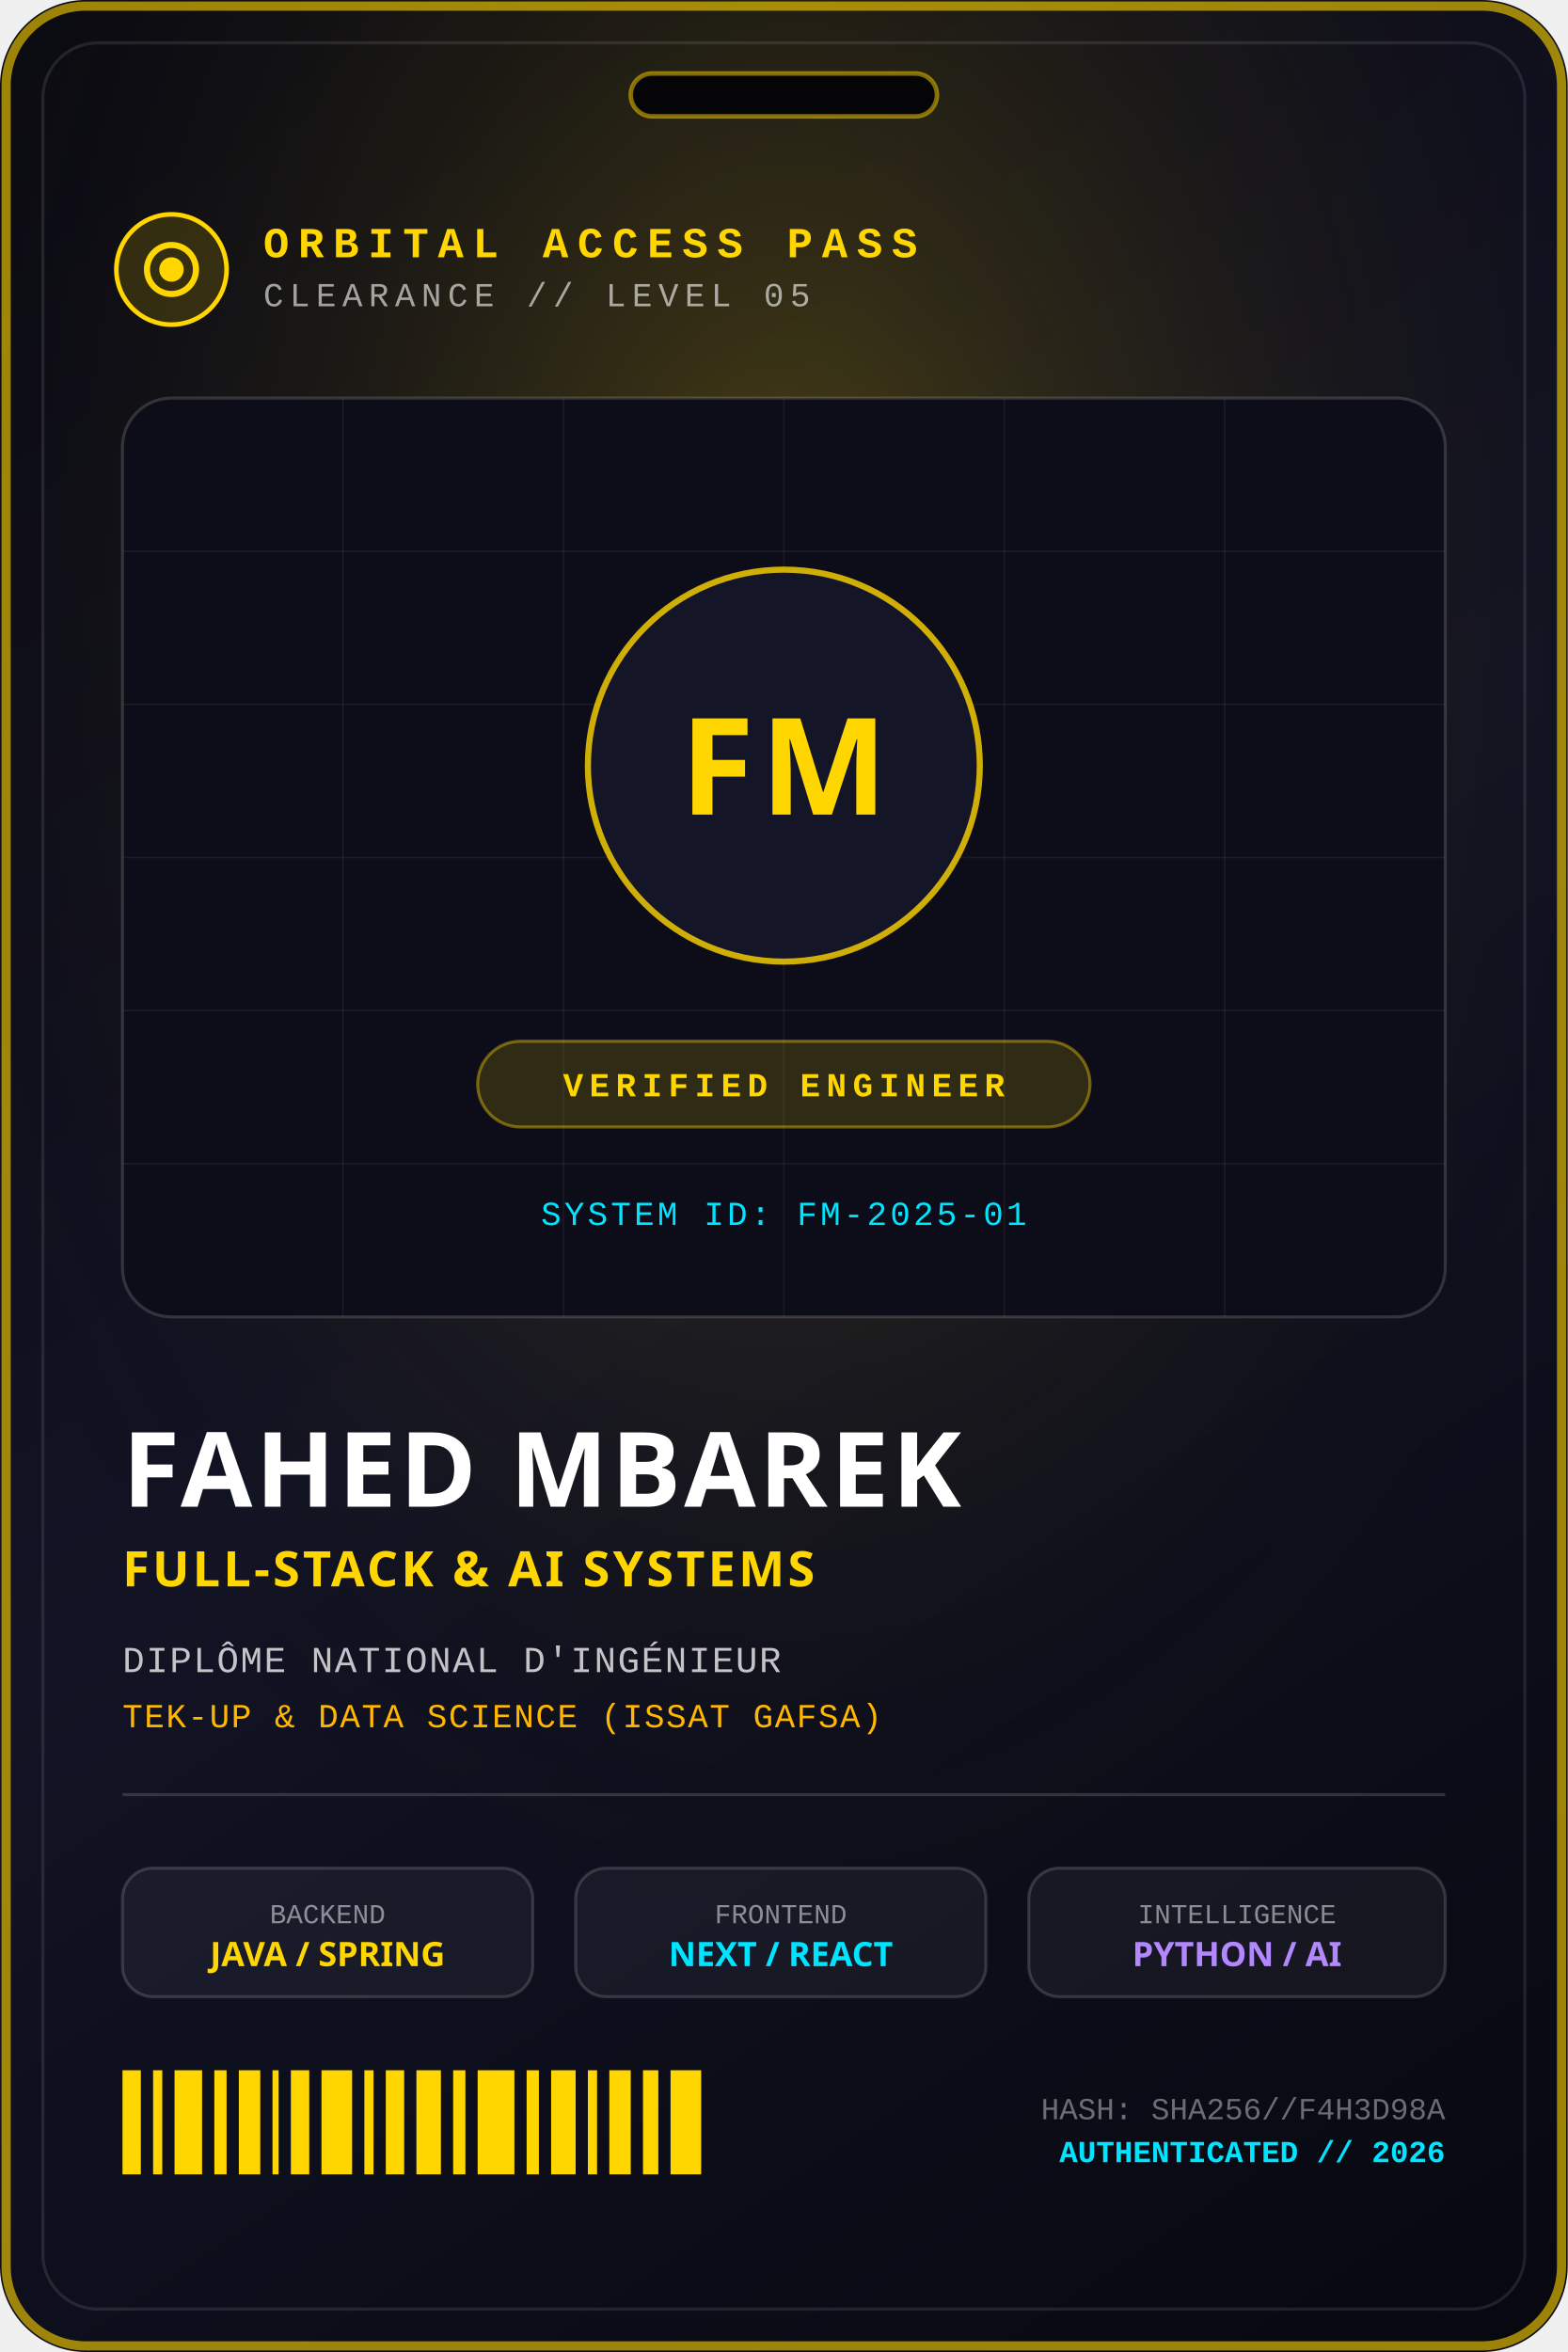
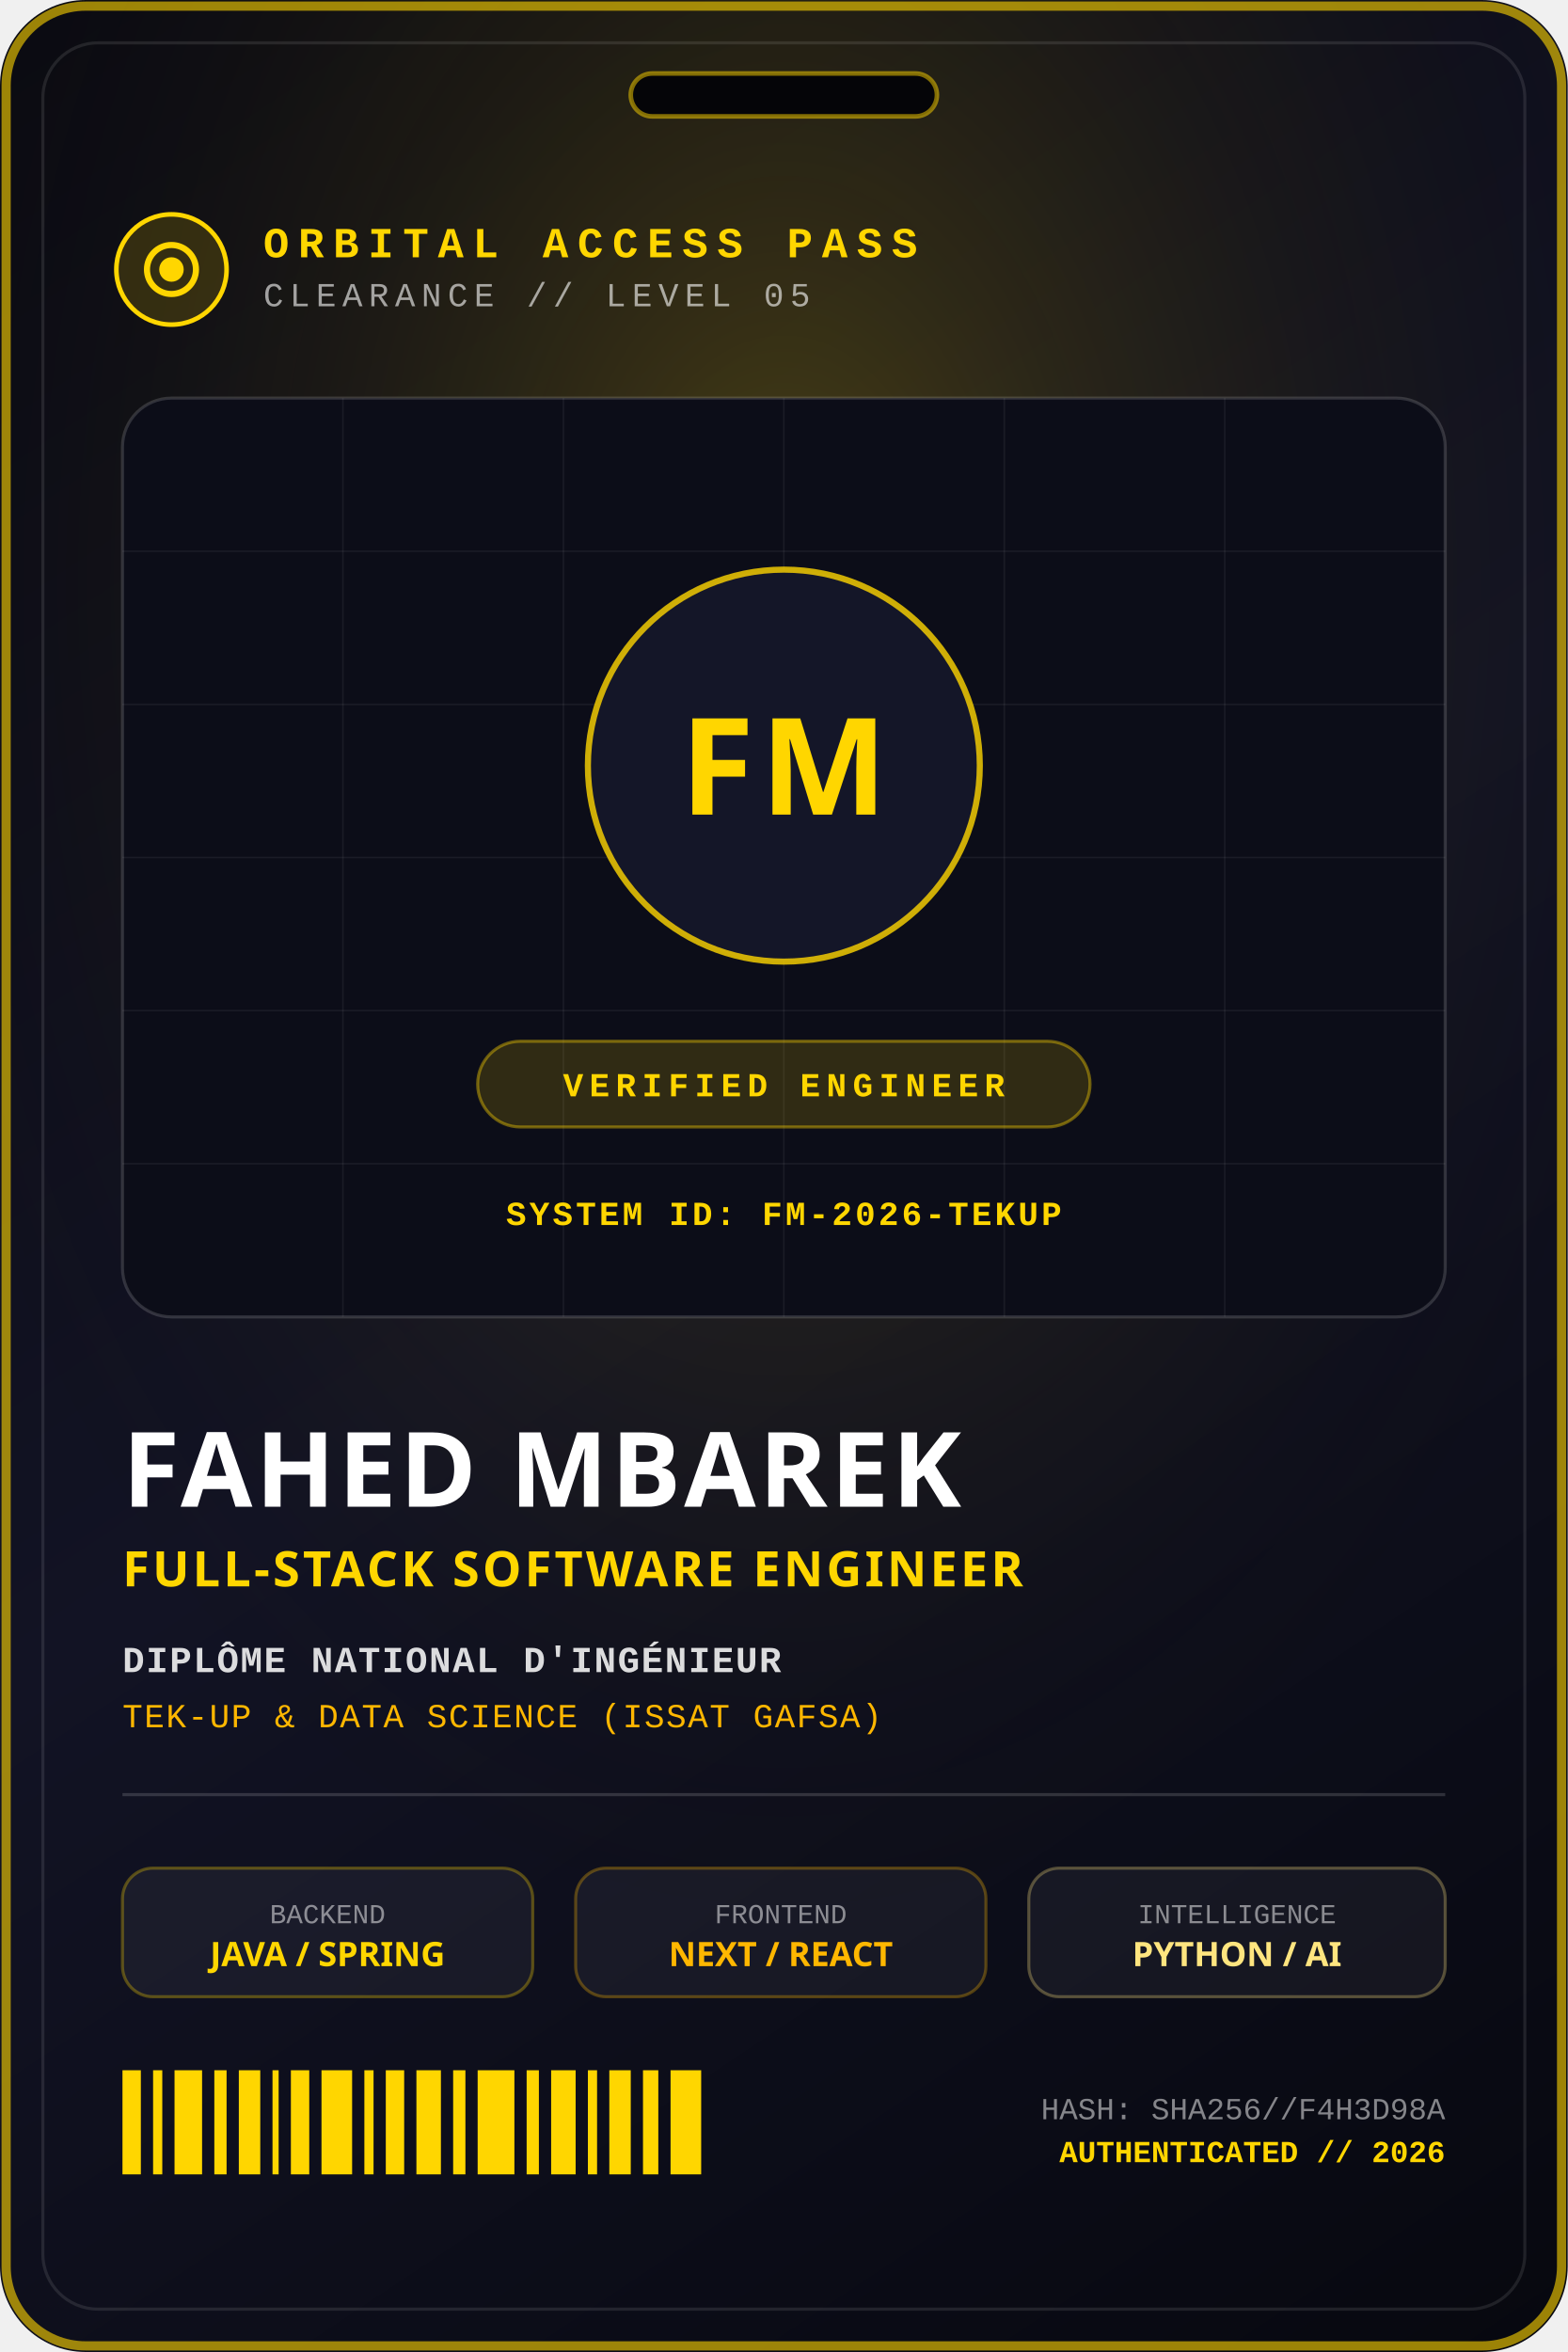
<svg xmlns="http://www.w3.org/2000/svg" width="512" height="768" viewBox="0 0 512 768" fill="none">
  <defs>
    <linearGradient id="bgGrad" x1="0" y1="0" x2="512" y2="768" gradientUnits="userSpaceOnUse">
      <stop offset="0%" stop-color="#0a0a12" />
      <stop offset="50%" stop-color="#121324" />
      <stop offset="100%" stop-color="#07080f" />
    </linearGradient>
    <linearGradient id="goldGrad" x1="0" y1="0" x2="512" y2="0" gradientUnits="userSpaceOnUse">
      <stop offset="0%" stop-color="#FFD600" />
      <stop offset="100%" stop-color="#FF8A00" />
    </linearGradient>
    <radialGradient id="glow" cx="50%" cy="25%" r="60%">
      <stop offset="0%" stop-color="rgba(255, 214, 0, 0.25)" />
      <stop offset="100%" stop-color="rgba(0, 0, 0, 0)" />
    </radialGradient>
  </defs>
  <rect width="512" height="768" rx="28" fill="url(#bgGrad)" />
  <rect width="512" height="768" rx="28" fill="url(#glow)" />
  <rect x="2" y="2" width="508" height="764" rx="26" stroke="#FFD600" stroke-width="3" stroke-opacity="0.6" fill="none" />
  <rect x="14" y="14" width="484" height="740" rx="18" stroke="#FFFFFF" stroke-width="1" stroke-opacity="0.1" fill="none" />
  <rect x="206" y="24" width="100" height="14" rx="7" fill="#050508" stroke="#FFD600" stroke-width="1.5" stroke-opacity="0.5" />
  <g transform="translate(36, 68)">
    <circle cx="20" cy="20" r="18" fill="#FFD600" fill-opacity="0.15" stroke="#FFD600" stroke-width="1.5" />
    <path d="M 12 20 A 8 8 0 0 1 28 20 A 8 8 0 0 1 12 20" stroke="#FFD600" stroke-width="2" fill="none" />
    <circle cx="20" cy="20" r="4" fill="#FFD600" />
    <text x="50" y="16" font-family="'Courier New', monospace" font-size="14" font-weight="900" fill="#FFD600" letter-spacing="3">ORBITAL ACCESS PASS</text>
    <text x="50" y="32" font-family="'Courier New', monospace" font-size="11" fill="#FFFFFF" fill-opacity="0.6" letter-spacing="2">CLEARANCE // LEVEL 05</text>
  </g>
  <g transform="translate(40, 130)">
    <rect width="432" height="300" rx="16" fill="#0c0d18" stroke="#FFFFFF" stroke-width="1" stroke-opacity="0.15" />
    <path d="M 0 50 L 432 50 M 0 100 L 432 100 M 0 150 L 432 150 M 0 200 L 432 200 M 0 250 L 432 250" stroke="#FFFFFF" stroke-width="0.5" stroke-opacity="0.06" />
    <path d="M 72 0 L 72 300 M 144 0 L 144 300 M 216 0 L 216 300 M 288 0 L 288 300 M 360 0 L 360 300" stroke="#FFFFFF" stroke-width="0.5" stroke-opacity="0.06" />
    <circle cx="216" cy="120" r="64" fill="#141628" stroke="#FFD600" stroke-width="2" stroke-opacity="0.8" />
    <text x="216" y="136" text-anchor="middle" font-family="sans-serif" font-size="44" font-weight="900" fill="#FFD600" letter-spacing="2">FM</text>
    <rect x="116" y="210" width="200" height="28" rx="14" fill="#FFD600" fill-opacity="0.15" stroke="#FFD600" stroke-width="1" stroke-opacity="0.4" />
    <text x="216" y="228" text-anchor="middle" font-family="'Courier New', monospace" font-size="11" font-weight="bold" fill="#FFD600" letter-spacing="2">VERIFIED ENGINEER</text>
-     <text x="216" y="270" text-anchor="middle" font-family="'Courier New', monospace" font-size="11" fill="#00E5FF" letter-spacing="1">SYSTEM ID: FM-2025-01</text>
+     <text x="216" y="270" text-anchor="middle" font-family="'Courier New', monospace" font-size="11" font-weight="bold" fill="#FFD600" letter-spacing="1">SYSTEM ID: FM-2026-TEKUP</text>
  </g>
  <g transform="translate(40, 460)">
    <text x="0" y="32" font-family="sans-serif" font-size="34" font-weight="900" fill="#FFFFFF" letter-spacing="1">FAHED MBAREK</text>
-     <text x="0" y="58" font-family="sans-serif" font-size="16" font-weight="bold" fill="#FFD600" letter-spacing="1">FULL-STACK &amp; AI SYSTEMS</text>
-     <text x="0" y="86" font-family="'Courier New', monospace" font-size="12" fill="#FFFFFF" fill-opacity="0.75" letter-spacing="0.5">DIPLÔME NATIONAL D'INGÉNIEUR</text>
+     <text x="0" y="58" font-family="sans-serif" font-size="16" font-weight="bold" fill="#FFD600" letter-spacing="1">FULL-STACK SOFTWARE ENGINEER</text>
+     <text x="0" y="86" font-family="'Courier New', monospace" font-size="12" font-weight="bold" fill="#FFFFFF" fill-opacity="0.85" letter-spacing="0.5">DIPLÔME NATIONAL D'INGÉNIEUR</text>
    <text x="0" y="104" font-family="'Courier New', monospace" font-size="11" fill="#FFB700" letter-spacing="0.5">TEK-UP &amp; DATA SCIENCE (ISSAT GAFSA)</text>
    <line x1="0" y1="126" x2="432" y2="126" stroke="#FFFFFF" stroke-opacity="0.15" stroke-width="1" />
  </g>
  <g transform="translate(40, 610)">
-     <rect x="0" y="0" width="134" height="42" rx="10" fill="#FFFFFF" fill-opacity="0.05" stroke="#FFFFFF" stroke-opacity="0.15" />
+     <rect x="0" y="0" width="134" height="42" rx="10" fill="#FFFFFF" fill-opacity="0.05" stroke="#FFD600" stroke-opacity="0.3" />
    <text x="67" y="18" text-anchor="middle" font-family="'Courier New', monospace" font-size="9" fill="#FFFFFF" fill-opacity="0.5">BACKEND</text>
    <text x="67" y="32" text-anchor="middle" font-family="sans-serif" font-size="11" font-weight="bold" fill="#FFD600">JAVA / SPRING</text>
-     <rect x="148" y="0" width="134" height="42" rx="10" fill="#FFFFFF" fill-opacity="0.05" stroke="#FFFFFF" stroke-opacity="0.15" />
+     <rect x="148" y="0" width="134" height="42" rx="10" fill="#FFFFFF" fill-opacity="0.05" stroke="#FFB700" stroke-opacity="0.3" />
    <text x="215" y="18" text-anchor="middle" font-family="'Courier New', monospace" font-size="9" fill="#FFFFFF" fill-opacity="0.5">FRONTEND</text>
-     <text x="215" y="32" text-anchor="middle" font-family="sans-serif" font-size="11" font-weight="bold" fill="#00E5FF">NEXT / REACT</text>
-     <rect x="296" y="0" width="136" height="42" rx="10" fill="#FFFFFF" fill-opacity="0.05" stroke="#FFFFFF" stroke-opacity="0.15" />
+     <text x="215" y="32" text-anchor="middle" font-family="sans-serif" font-size="11" font-weight="bold" fill="#FFB700">NEXT / REACT</text>
+     <rect x="296" y="0" width="136" height="42" rx="10" fill="#FFFFFF" fill-opacity="0.05" stroke="#FFE57F" stroke-opacity="0.3" />
    <text x="364" y="18" text-anchor="middle" font-family="'Courier New', monospace" font-size="9" fill="#FFFFFF" fill-opacity="0.5">INTELLIGENCE</text>
-     <text x="364" y="32" text-anchor="middle" font-family="sans-serif" font-size="11" font-weight="bold" fill="#B388FF">PYTHON / AI</text>
+     <text x="364" y="32" text-anchor="middle" font-family="sans-serif" font-size="11" font-weight="bold" fill="#FFE57F">PYTHON / AI</text>
  </g>
  <g transform="translate(40, 676)">
    <rect x="0" y="0" width="6" height="34" fill="#FFD600" />
    <rect x="10" y="0" width="3" height="34" fill="#FFD600" />
    <rect x="17" y="0" width="9" height="34" fill="#FFD600" />
    <rect x="30" y="0" width="4" height="34" fill="#FFD600" />
    <rect x="38" y="0" width="7" height="34" fill="#FFD600" />
    <rect x="49" y="0" width="2" height="34" fill="#FFD600" />
    <rect x="55" y="0" width="6" height="34" fill="#FFD600" />
    <rect x="65" y="0" width="10" height="34" fill="#FFD600" />
    <rect x="79" y="0" width="3" height="34" fill="#FFD600" />
    <rect x="86" y="0" width="6" height="34" fill="#FFD600" />
    <rect x="96" y="0" width="8" height="34" fill="#FFD600" />
    <rect x="108" y="0" width="4" height="34" fill="#FFD600" />
    <rect x="116" y="0" width="12" height="34" fill="#FFD600" />
    <rect x="132" y="0" width="4" height="34" fill="#FFD600" />
    <rect x="140" y="0" width="8" height="34" fill="#FFD600" />
    <rect x="152" y="0" width="3" height="34" fill="#FFD600" />
    <rect x="159" y="0" width="7" height="34" fill="#FFD600" />
    <rect x="170" y="0" width="5" height="34" fill="#FFD600" />
    <rect x="179" y="0" width="10" height="34" fill="#FFD600" />
-     <text x="432" y="16" text-anchor="end" font-family="'Courier New', monospace" font-size="10" fill="#FFFFFF" fill-opacity="0.4">HASH: SHA256//F4H3D98A</text>
-     <text x="432" y="30" text-anchor="end" font-family="'Courier New', monospace" font-size="10" font-weight="bold" fill="#00E5FF">AUTHENTICATED // 2026</text>
+     <text x="432" y="16" text-anchor="end" font-family="'Courier New', monospace" font-size="10" fill="#FFFFFF" fill-opacity="0.5">HASH: SHA256//F4H3D98A</text>
+     <text x="432" y="30" text-anchor="end" font-family="'Courier New', monospace" font-size="10" font-weight="bold" fill="#FFD600">AUTHENTICATED // 2026</text>
  </g>
</svg>
